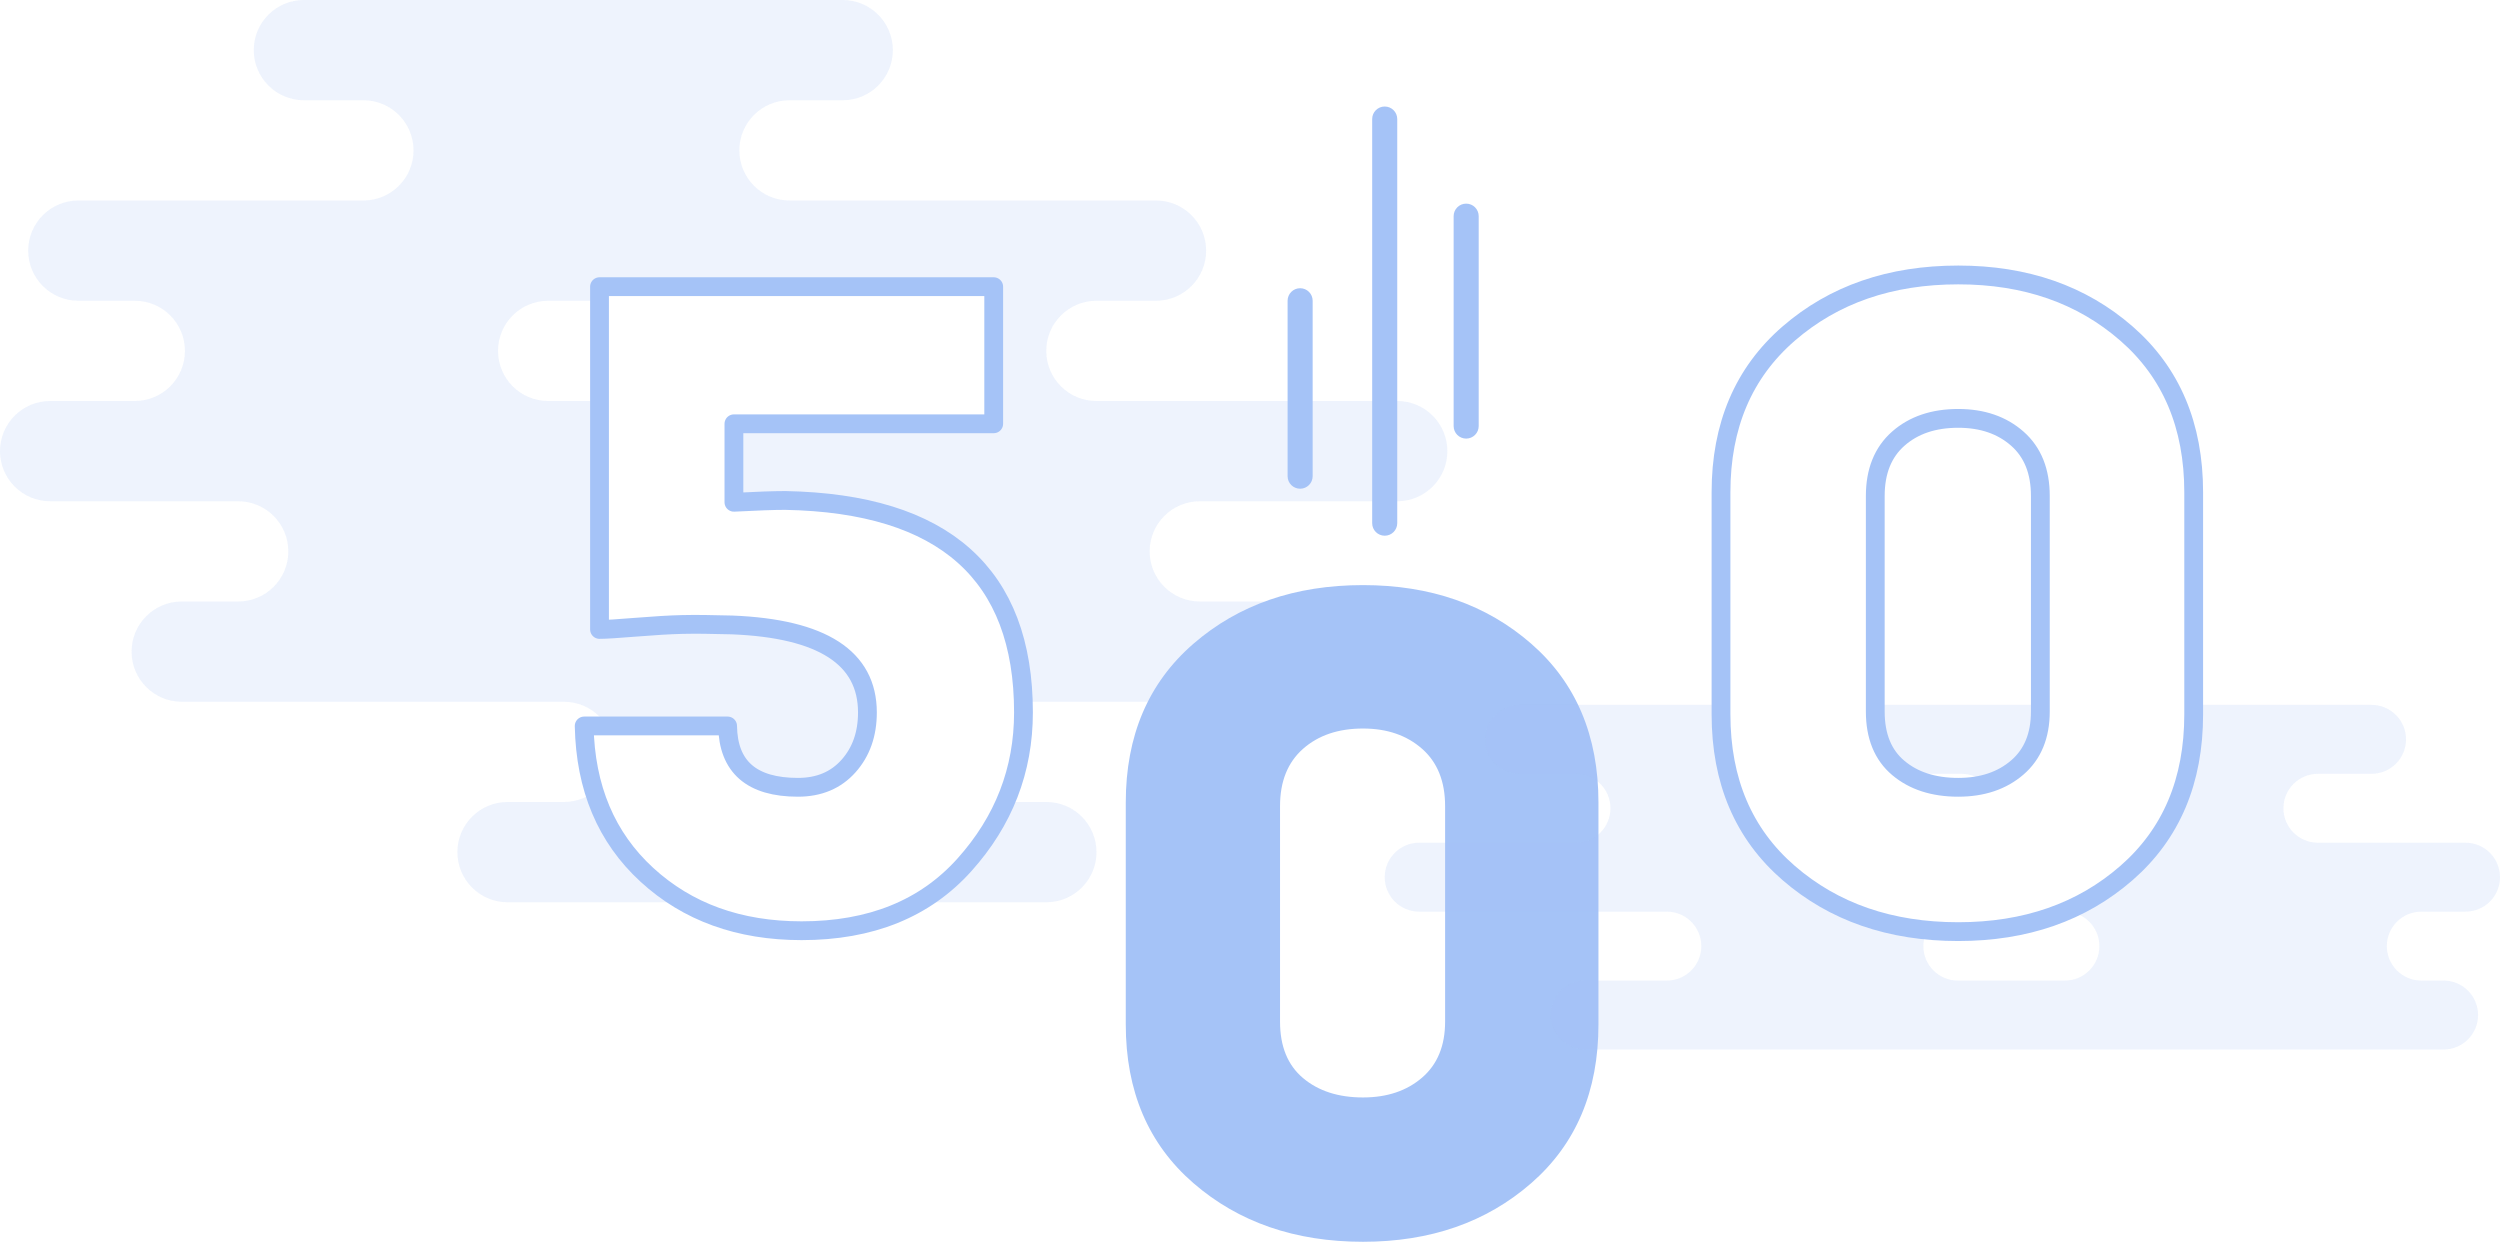
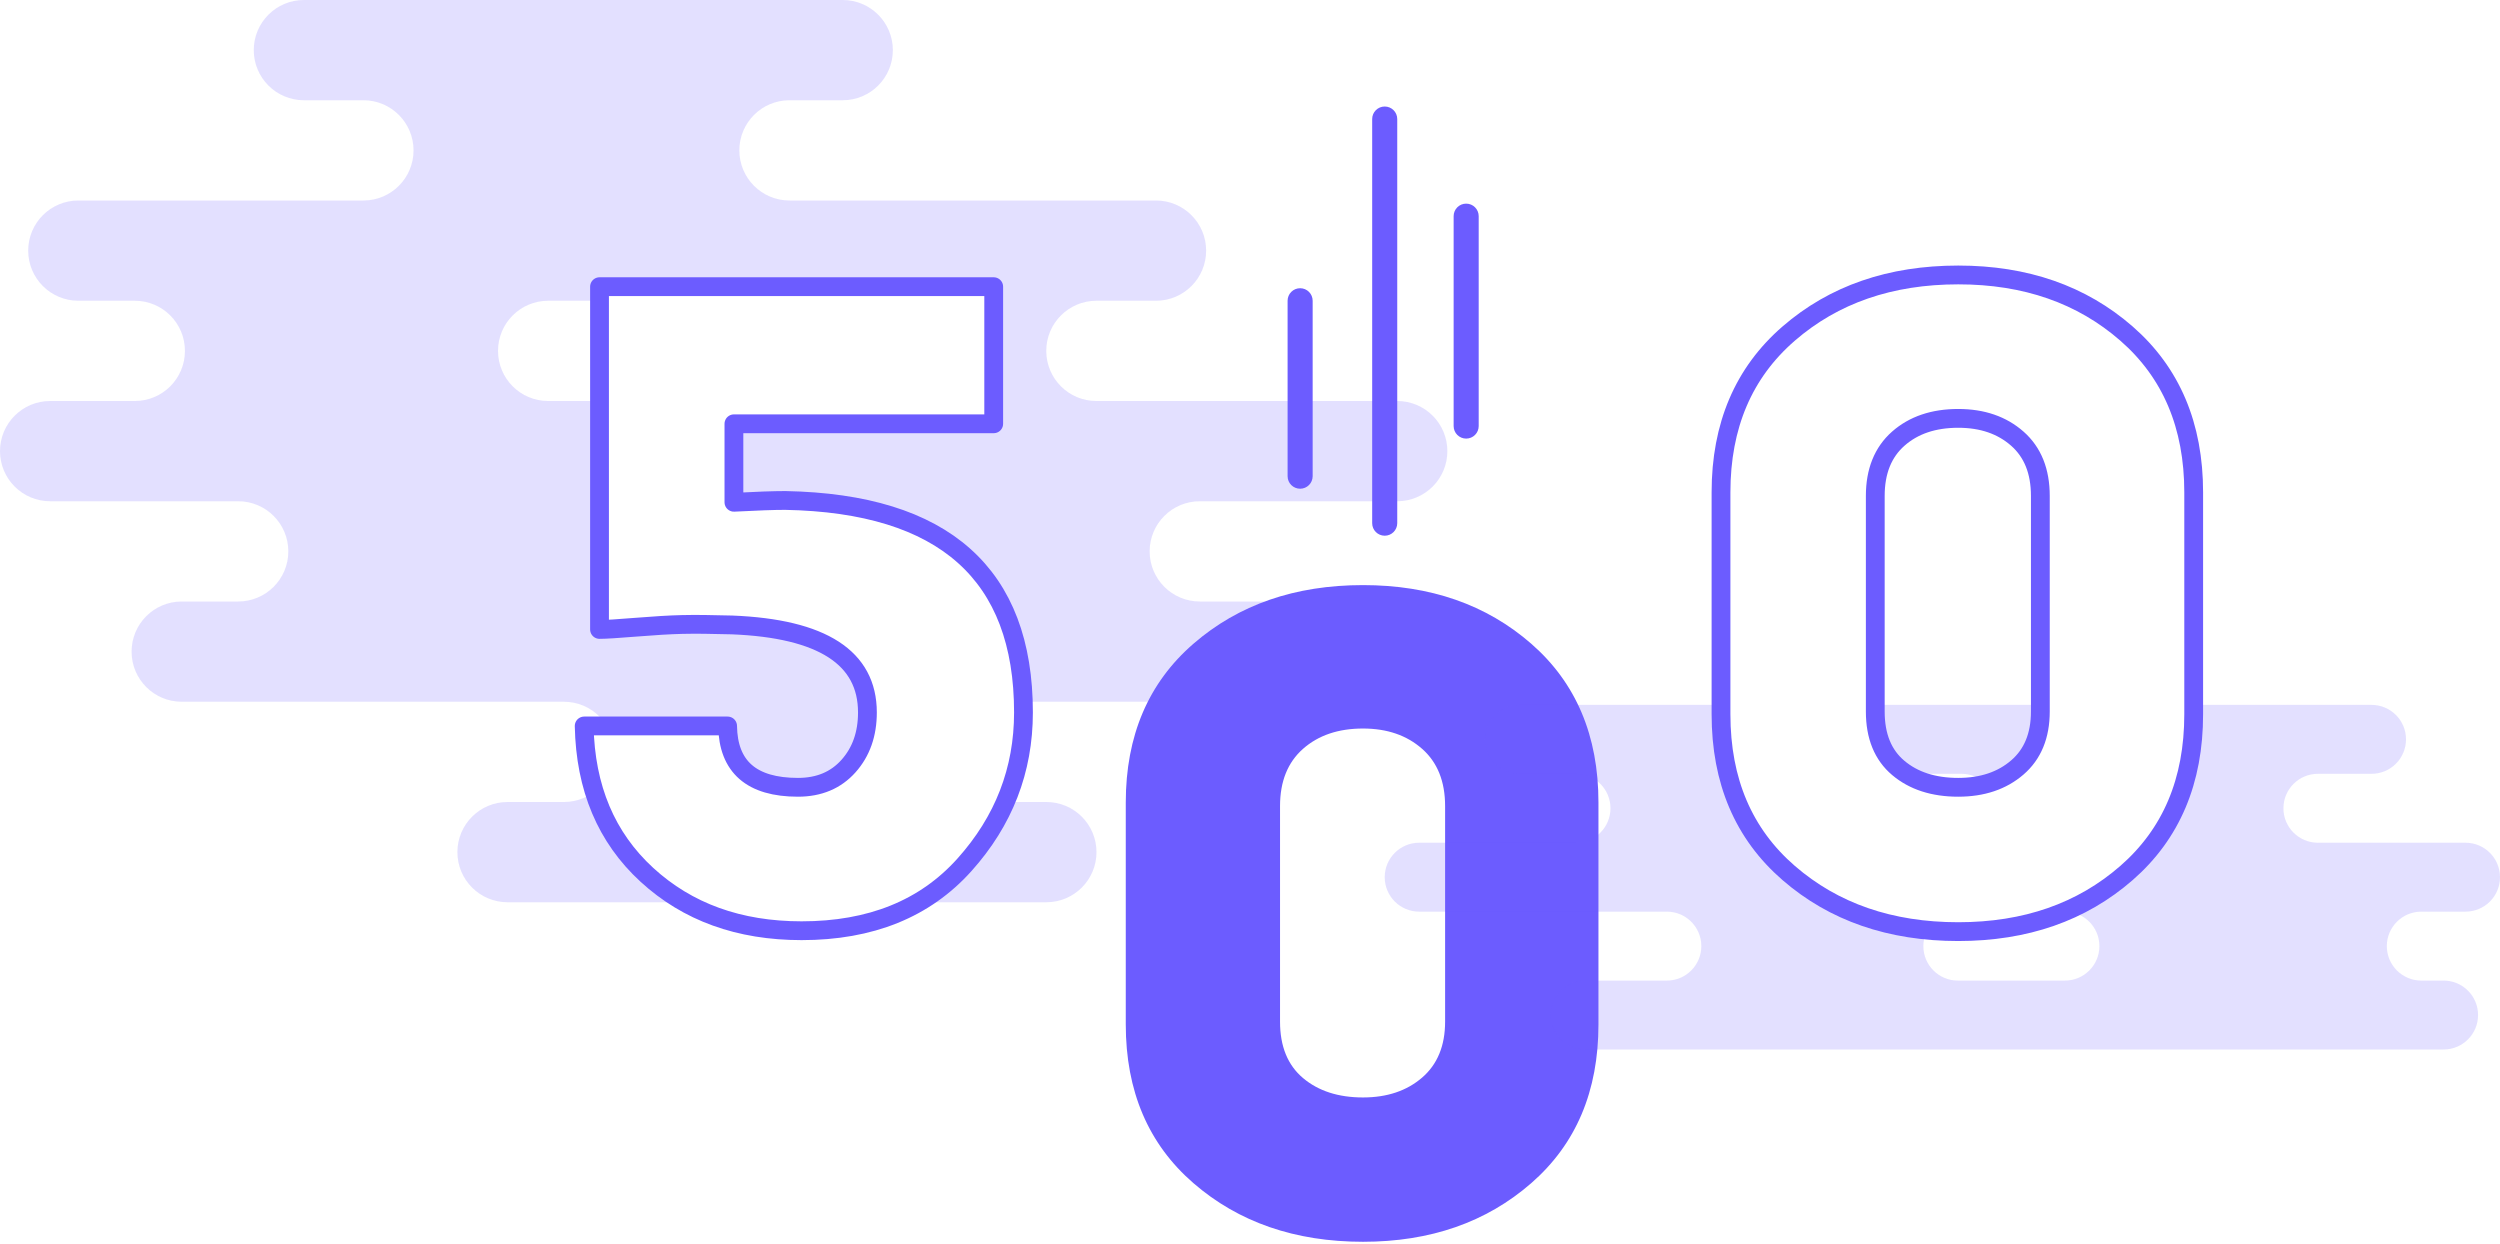
<svg xmlns="http://www.w3.org/2000/svg" xmlns:xlink="http://www.w3.org/1999/xlink" width="798" height="397" viewBox="0 0 798 397">
  <defs>
    <style>
      .cls-1 {
-         fill: rgba(165,195,247,0.25);
+         fill: rgba(108,92,255,0.25);
        opacity: 0.75;
      }

      .cls-1, .cls-2, .cls-3, .cls-4, .cls-5 {
        fill-rule: evenodd;
      }

      .cls-2 {
        filter: url(#filter);
      }

      .cls-3 {
-         fill: #a5c3f7;
+         fill: rgba(108,92,255,1.0);
      }

      .cls-4, .cls-5 {
-         stroke: #a5c3f7;
+         stroke: rgba(108,92,255,1.0);
        stroke-linejoin: round;
        stroke-width: 6px;
      }

      .cls-4 {
        filter: url(#filter-2);
      }

      .cls-5 {
        filter: url(#filter-3);
      }
    </style>
    <filter id="filter-2" x="186.469" y="91.5" width="140.219" height="205.594" filterUnits="userSpaceOnUse">
      <feFlood result="flood" flood-color="#fff" />
      <feComposite result="composite" operator="in" in2="SourceGraphic" />
      <feBlend result="blend" in2="SourceGraphic" />
    </filter>
    <filter id="filter-3" x="549.344" y="87.75" width="150.875" height="209.625" filterUnits="userSpaceOnUse">
      <feFlood result="flood" flood-color="#fff" />
      <feComposite result="composite" operator="in" in2="SourceGraphic" />
      <feBlend result="blend" in2="SourceGraphic" />
    </filter>
  </defs>
  <path id="Прямоугольник_скругл._углы_1_копия_7" data-name="Прямоугольник, скругл. углы 1 копия 7" class="cls-1" d="M97,0H269a16,16,0,0,1,0,32H97A16,16,0,0,1,97,0Zm65,256H334a16,16,0,0,1,0,32H162A16,16,0,0,1,162,256ZM25,64H369a16,16,0,0,1,0,32H25A16,16,0,0,1,25,64Zm-9,64H446a16,16,0,0,1,0,32H16A16,16,0,0,1,16,128Zm42,64H403a16,16,0,0,1,0,32H58A16,16,0,0,1,58,192ZM98,32H270a16,16,0,0,1,0,32H98A16,16,0,0,1,98,32Zm154,0h18a16,16,0,0,1,0,32H252A16,16,0,0,1,252,32ZM98,32h18a16,16,0,0,1,0,32H98A16,16,0,0,1,98,32Zm64,192H334a16,16,0,0,1,0,32H162A16,16,0,0,1,162,224Zm154,0h18a16,16,0,0,1,0,32H316A16,16,0,0,1,316,224Zm-154,0h18a16,16,0,0,1,0,32H162A16,16,0,0,1,162,224ZM27,96H191a16,16,0,0,1,0,32H27A16,16,0,0,1,27,96Zm147.969,0H191a16,16,0,0,1,0,32H174.969A16,16,0,0,1,174.969,96ZM27,96H43.031a16,16,0,0,1,0,32H27A16,16,0,0,1,27,96Zm175,0H366a16,16,0,0,1,0,32H202A16,16,0,0,1,202,96Zm147.969,0H366a16,16,0,0,1,0,32H349.969A16,16,0,0,1,349.969,96ZM202,96h16.031a16,16,0,0,1,0,32H202A16,16,0,0,1,202,96ZM60,160H224a16,16,0,0,1,0,32H60A16,16,0,0,1,60,160Zm147.969,0H224a16,16,0,0,1,0,32H207.969A16,16,0,0,1,207.969,160ZM60,160H76.031a16,16,0,0,1,0,32H60A16,16,0,0,1,60,160Zm175,0H399a16,16,0,0,1,0,32H235A16,16,0,0,1,235,160Zm147.969,0H399a16,16,0,0,1,0,32H382.969A16,16,0,0,1,382.969,160ZM235,160h16.031a16,16,0,0,1,0,32H235A16,16,0,0,1,235,160Z" />
  <path id="_0" data-name="0" class="cls-3" d="M380.946,205.48q-21.594,18.72-21.6,50.675v70.83q0,31.96,21.6,50.676t54.13,18.715q32.244,0,53.7-18.715t21.45-50.676v-70.83q0-31.959-21.45-50.675t-53.7-18.715Q402.536,186.765,380.946,205.48Zm34.983,138.637q-7.342-6.187-7.342-18V257.307q0-11.8,7.342-18.283t19.147-6.479q11.512,0,18.86,6.479t7.342,18.283v68.815q0,11.518-7.342,17.851t-18.86,6.335Q423.266,350.308,415.929,344.117Z" />
  <path id="Прямоугольник_скругл._углы_2_копия_2" data-name="Прямоугольник, скругл. углы 2 копия 2" class="cls-3" d="M442,34a4,4,0,0,1,4,4V167a4,4,0,0,1-8,0V38A4,4,0,0,1,442,34ZM415,92a4,4,0,0,1,4,4v56a4,4,0,0,1-8,0V96A4,4,0,0,1,415,92Zm53-27a4,4,0,0,1,4,4v67a4,4,0,0,1-8,0V69A4,4,0,0,1,468,65Z" />
  <path id="_1" data-name="1" class="cls-1" d="M485,225H757a11,11,0,0,1,0,22H485A11,11,0,0,1,485,225Zm-32,44H787a11,11,0,0,1,0,22H453A11,11,0,0,1,453,269Zm53,44H780a11,11,0,0,1,0,22H506A11,11,0,0,1,506,313Zm-15-66H608a11,11,0,0,1,0,22H491A11,11,0,0,1,491,247Zm104.938,0H608a11,11,0,0,1,0,22H595.938A11,11,0,0,1,595.938,247ZM491,247h12.063a11,11,0,0,1,0,22H491A11,11,0,0,1,491,247Zm29,44H637a11,11,0,0,1,0,22H520A11,11,0,0,1,520,291Zm104.938,0H637a11,11,0,0,1,0,22H624.938A11,11,0,0,1,624.938,291ZM520,291h12.063a11,11,0,0,1,0,22H520A11,11,0,0,1,520,291Zm84-44H762a11,11,0,0,1,0,22H604A11,11,0,0,1,604,247Zm135.875,0H762a11,11,0,0,1,0,22H739.875A11,11,0,0,1,739.875,247ZM604,247h22.125a11,11,0,0,1,0,22H604A11,11,0,0,1,604,247Zm33,44H795a11,11,0,0,1,0,22H637A11,11,0,0,1,637,291Zm135.875,0H795a11,11,0,0,1,0,22H772.875A11,11,0,0,1,772.875,291ZM637,291h22.125a11,11,0,0,1,0,22H637A11,11,0,0,1,637,291Z" />
  <g style="fill: ; filter: url(#filter-2)">
    <path id="_5" data-name="5" class="cls-4" d="M317.191,135.273V91.508H191.367V200.92q2.874,0,11.661-.72t14.684-.863q5.9-.142,15.98.144,43.19,1.727,43.189,27.929,0,10.365-6.046,17.131t-16.124,6.767q-22.175,0-22.458-19.58H186.472q0.574,29.659,20.011,47.508t49.38,17.852q33.107,0,51.971-21.019t18.859-48.659q0-66.222-76.013-67.663-5.474,0-16.412.576v-25.05h82.923Z" style="stroke: inherit; filter: none; fill: inherit" />
  </g>
-   <use xlink:href="#_5" style="stroke: #a5c3f7; filter: none; fill: none" />
+   <use xlink:href="#_5" style="stroke: rgba(108,92,255,1.0); filter: none; fill: none" />
  <g style="fill: ; filter: url(#filter-3)">
    <path id="_0-2" data-name="0" class="cls-5" d="M570.946,106.48q-21.594,18.72-21.6,50.675v70.83q0,31.96,21.6,50.676t54.13,18.715q32.244,0,53.7-18.715t21.45-50.676v-70.83q0-31.959-21.45-50.675t-53.7-18.715Q592.537,87.765,570.946,106.48Zm34.983,138.637q-7.342-6.187-7.342-17.995V158.307q0-11.8,7.342-18.283t19.147-6.479q11.512,0,18.86,6.479t7.342,18.283v68.815q0,11.518-7.342,17.851t-18.86,6.335Q613.267,251.308,605.929,245.117Z" style="stroke: inherit; filter: none; fill: inherit" />
  </g>
-   <use xlink:href="#_0-2" style="stroke: #a5c3f7; filter: none; fill: none" />
+   <use xlink:href="#_0-2" style="stroke: rgba(108,92,255,1.0); filter: none; fill: none" />
</svg>
